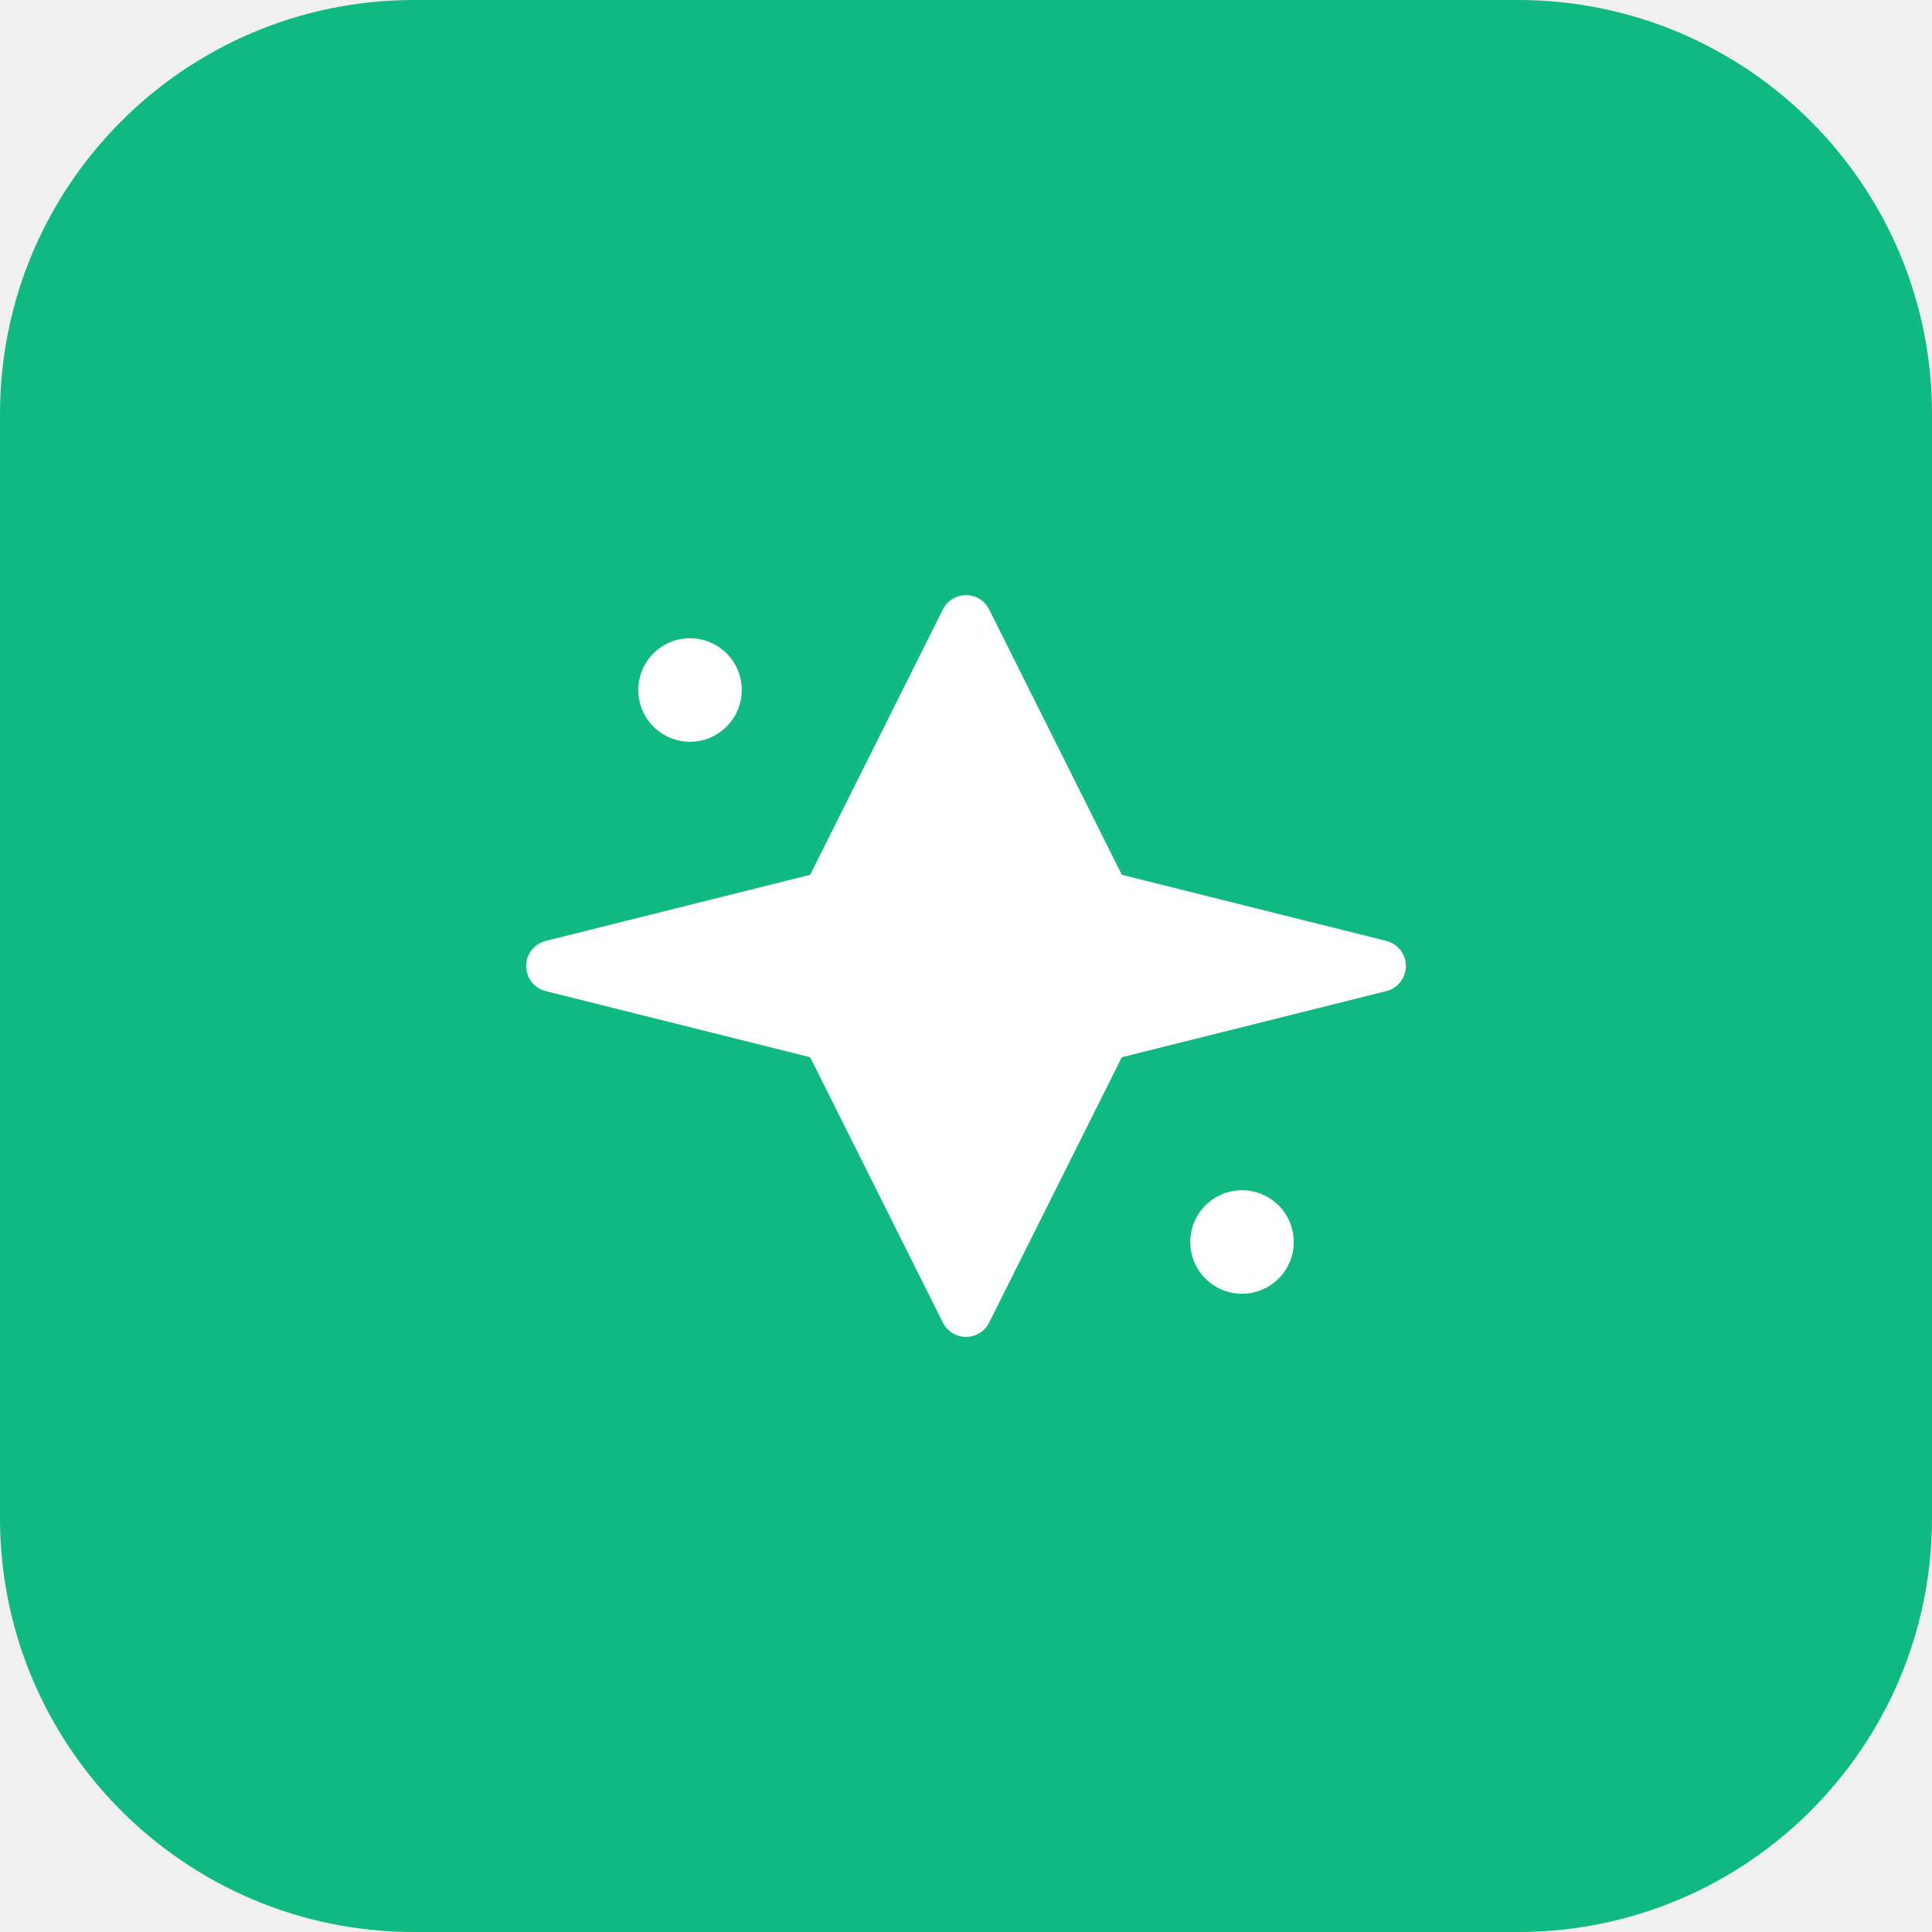
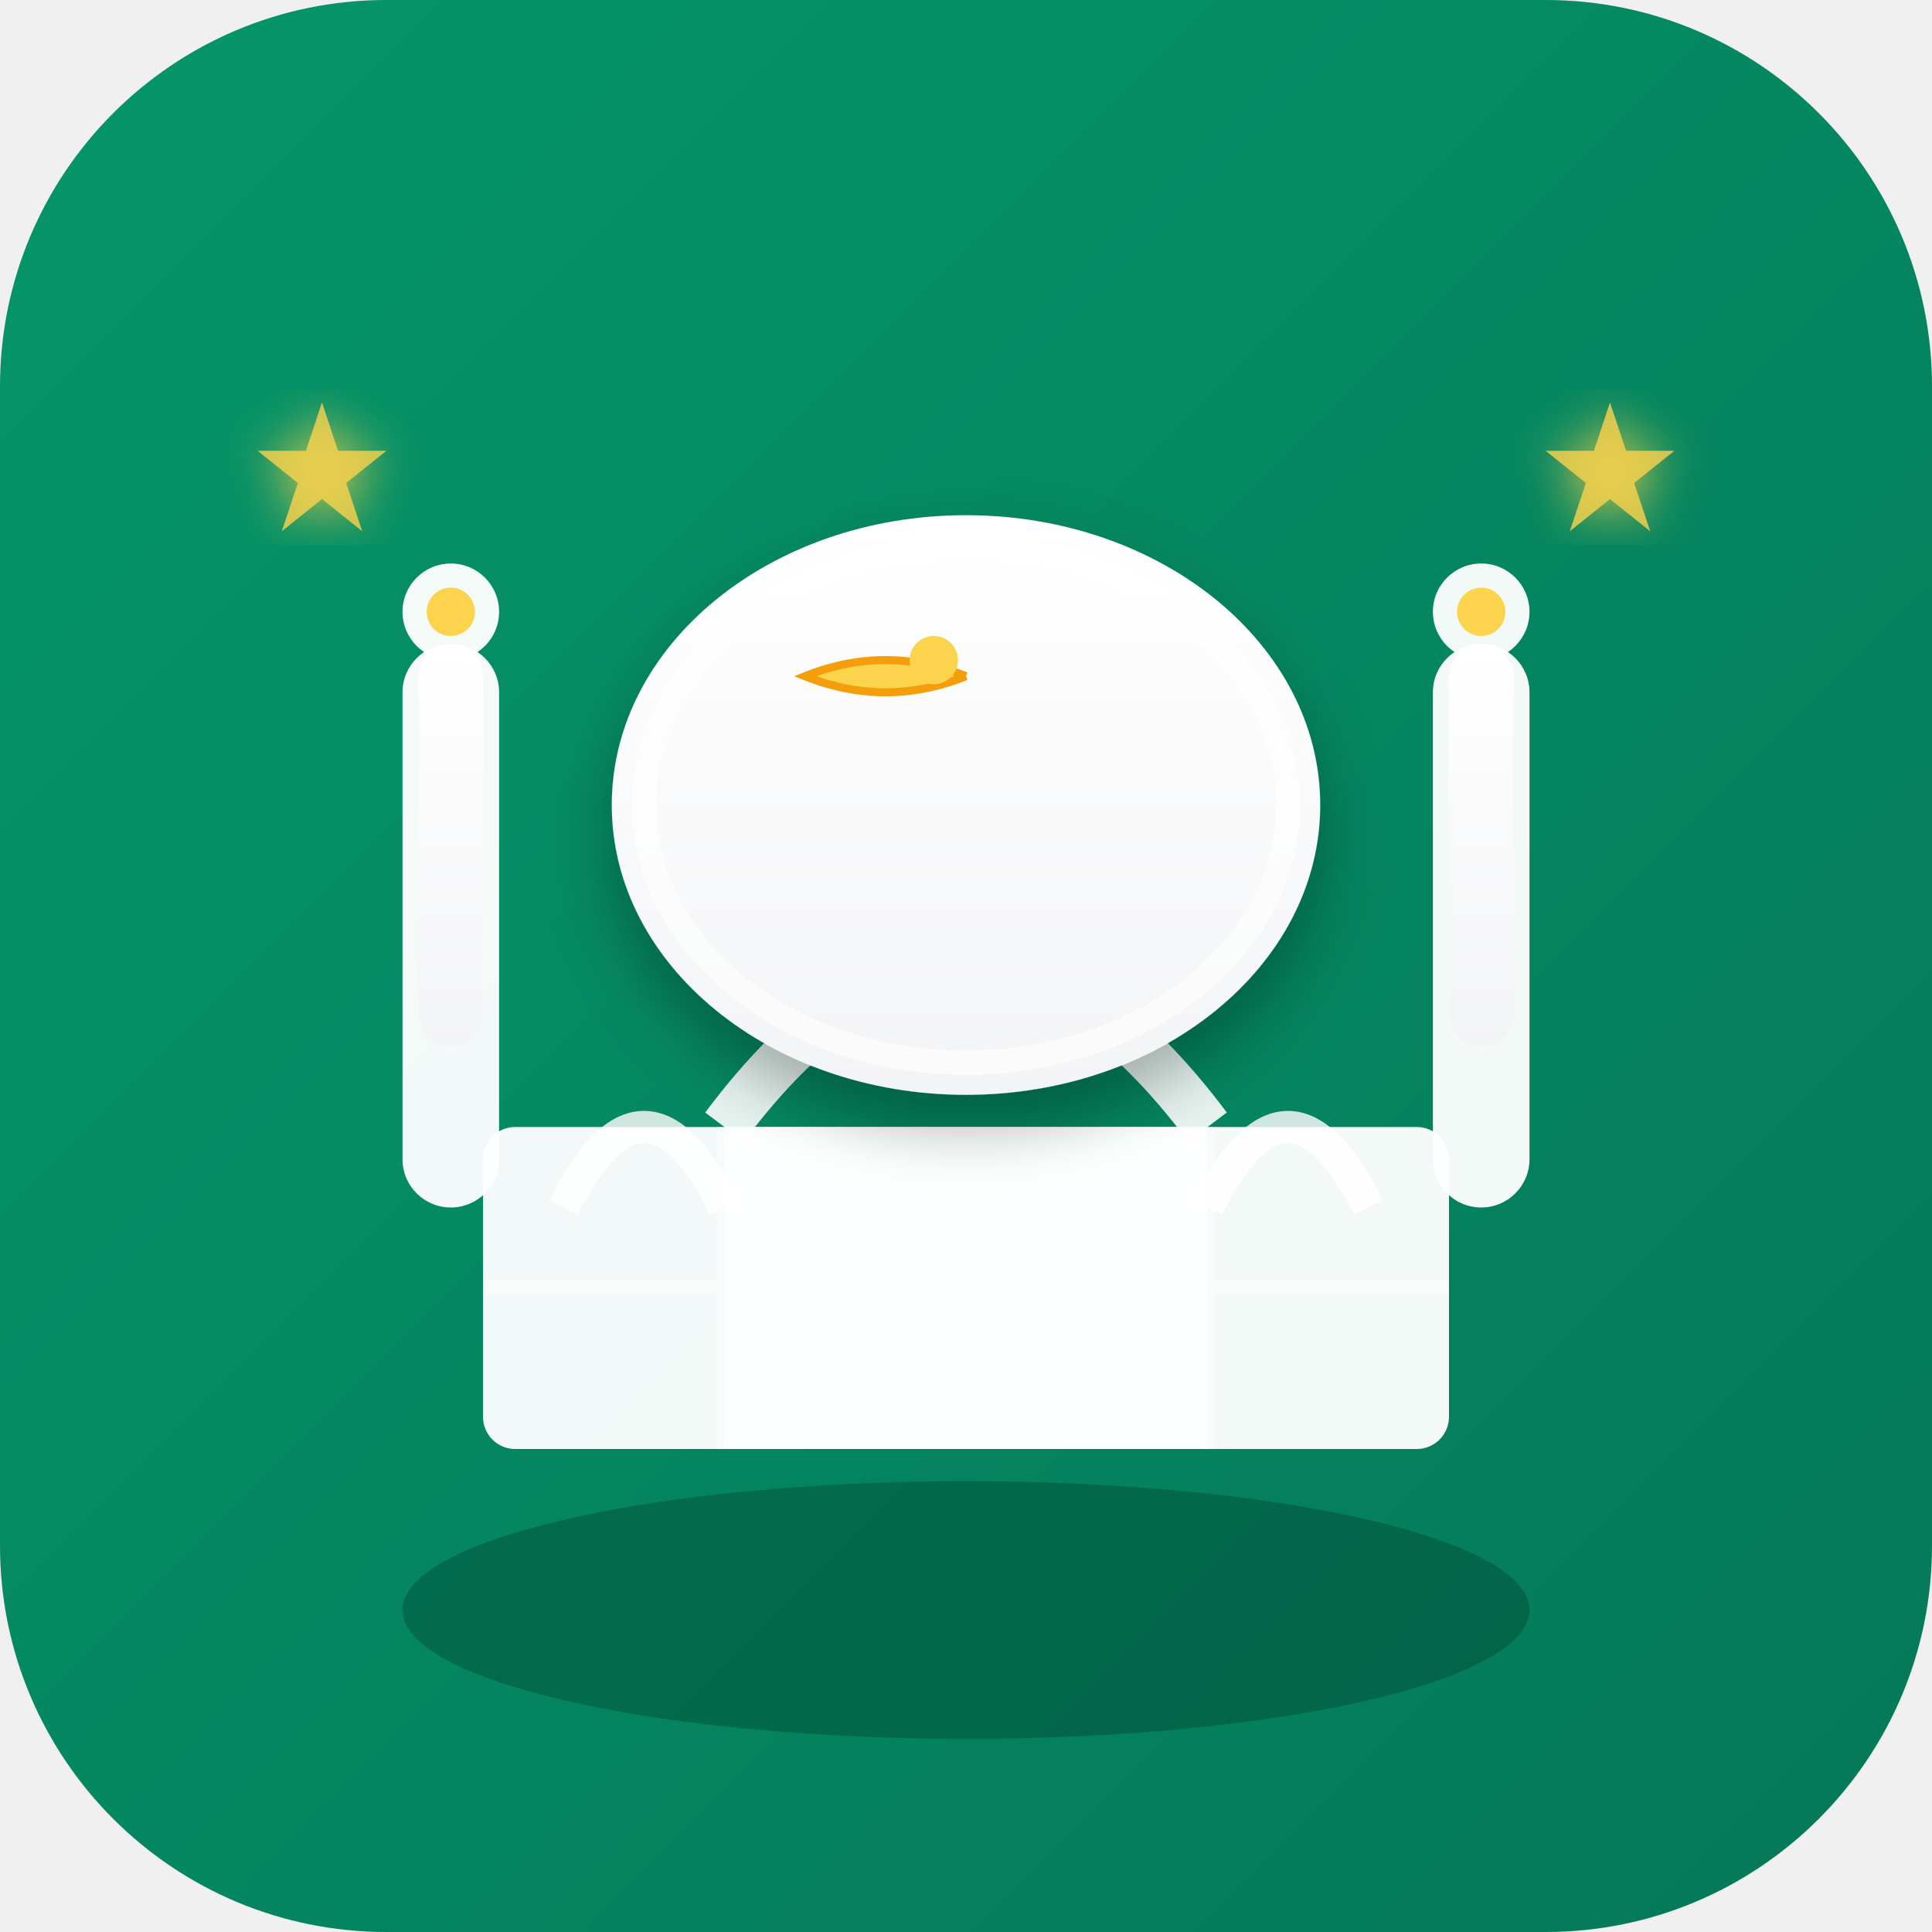
- <svg xmlns="http://www.w3.org/2000/svg" width="56" height="56" viewBox="0 0 56 56" fill="none">
-   <rect width="56" height="56" rx="12" fill="#10B981" />
-   <path d="M28 18L32 26L40 28L32 30L28 38L24 30L16 28L24 26L28 18Z" fill="white" stroke="white" stroke-width="1.5" stroke-linecap="round" stroke-linejoin="round" />
-   <circle cx="20" cy="20" r="1.5" fill="white" />
-   <circle cx="36" cy="36" r="1.5" fill="white" />
+ <svg xmlns="http://www.w3.org/2000/svg" width="120" height="120" viewBox="0 0 120 120" fill="none">
+   <defs>
+     <linearGradient id="bgGradient" x1="0%" y1="0%" x2="100%" y2="100%">
+       <stop offset="0%" style="stop-color:#059669;stop-opacity:1" />
+       <stop offset="100%" style="stop-color:#047857;stop-opacity:1" />
+     </linearGradient>
+     <linearGradient id="domeGradient" x1="50%" y1="0%" x2="50%" y2="100%">
+       <stop offset="0%" style="stop-color:#FFFFFF;stop-opacity:1" />
+       <stop offset="100%" style="stop-color:#F3F4F6;stop-opacity:1" />
+     </linearGradient>
+     <filter id="shadow" x="-50%" y="-50%" width="200%" height="200%">
+       <feGaussianBlur in="SourceAlpha" stdDeviation="2" />
+       <feOffset dx="0" dy="2" result="offsetblur" />
+       <feComponentTransfer>
+         <feFuncA type="linear" slope="0.3" />
+       </feComponentTransfer>
+       <feMerge>
+         <feMergeNode />
+         <feMergeNode in="SourceGraphic" />
+       </feMerge>
+     </filter>
+     <filter id="glow">
+       <feGaussianBlur stdDeviation="1.5" result="coloredBlur" />
+       <feMerge>
+         <feMergeNode in="coloredBlur" />
+         <feMergeNode in="SourceGraphic" />
+       </feMerge>
+     </filter>
+   </defs>
+   <rect width="120" height="120" rx="24" fill="url(#bgGradient)" />
+   <ellipse cx="60" cy="100" rx="35" ry="8" fill="#000000" opacity="0.2" />
+   <rect x="30" y="70" width="60" height="20" rx="2" fill="white" opacity="0.95" />
+   <path d="M 45 70 Q 60 50 75 70" stroke="white" stroke-width="3" fill="none" opacity="0.9" />
+   <rect x="45" y="70" width="30" height="20" fill="white" opacity="0.95" />
+   <path d="M 35 75 Q 40 65 45 75" stroke="white" stroke-width="2" fill="none" opacity="0.8" />
+   <path d="M 75 75 Q 80 65 85 75" stroke="white" stroke-width="2" fill="none" opacity="0.8" />
+   <ellipse cx="60" cy="50" rx="22" ry="18" fill="url(#domeGradient)" filter="url(#shadow)" />
+   <ellipse cx="60" cy="50" rx="20" ry="16" fill="none" stroke="white" stroke-width="1.5" opacity="0.6" />
+   <path d="M 60 42 Q 55 40 50 42 Q 55 44 60 42" fill="#FCD34D" stroke="#F59E0B" stroke-width="0.5" />
+   <circle cx="58" cy="41" r="1.5" fill="#FCD34D" />
+   <rect x="25" y="40" width="6" height="35" rx="3" fill="white" opacity="0.95" />
+   <rect x="26" y="40" width="4" height="25" rx="2" fill="url(#domeGradient)" />
+   <circle cx="28" cy="38" r="3" fill="white" opacity="0.95" />
+   <circle cx="28" cy="38" r="1.5" fill="#FCD34D" />
+   <rect x="89" y="40" width="6" height="35" rx="3" fill="white" opacity="0.95" />
+   <rect x="90" y="40" width="4" height="25" rx="2" fill="url(#domeGradient)" />
+   <circle cx="92" cy="38" r="3" fill="white" opacity="0.95" />
+   <circle cx="92" cy="38" r="1.5" fill="#FCD34D" />
+   <g filter="url(#glow)">
+     <path d="M 20 25 L 21 28 L 24 28 L 21.5 30 L 22.5 33 L 20 31 L 17.5 33 L 18.5 30 L 16 28 L 19 28 Z" fill="#FCD34D" opacity="0.8" />
+     <path d="M 100 25 L 101 28 L 104 28 L 101.5 30 L 102.5 33 L 100 31 L 97.5 33 L 98.5 30 L 96 28 L 99 28 Z" fill="#FCD34D" opacity="0.8" />
+   </g>
+   <line x1="30" y1="80" x2="90" y2="80" stroke="white" stroke-width="1" opacity="0.3" />
+   <line x1="45" y1="70" x2="45" y2="90" stroke="white" stroke-width="1" opacity="0.3" />
+   <line x1="75" y1="70" x2="75" y2="90" stroke="white" stroke-width="1" opacity="0.3" />
</svg>
